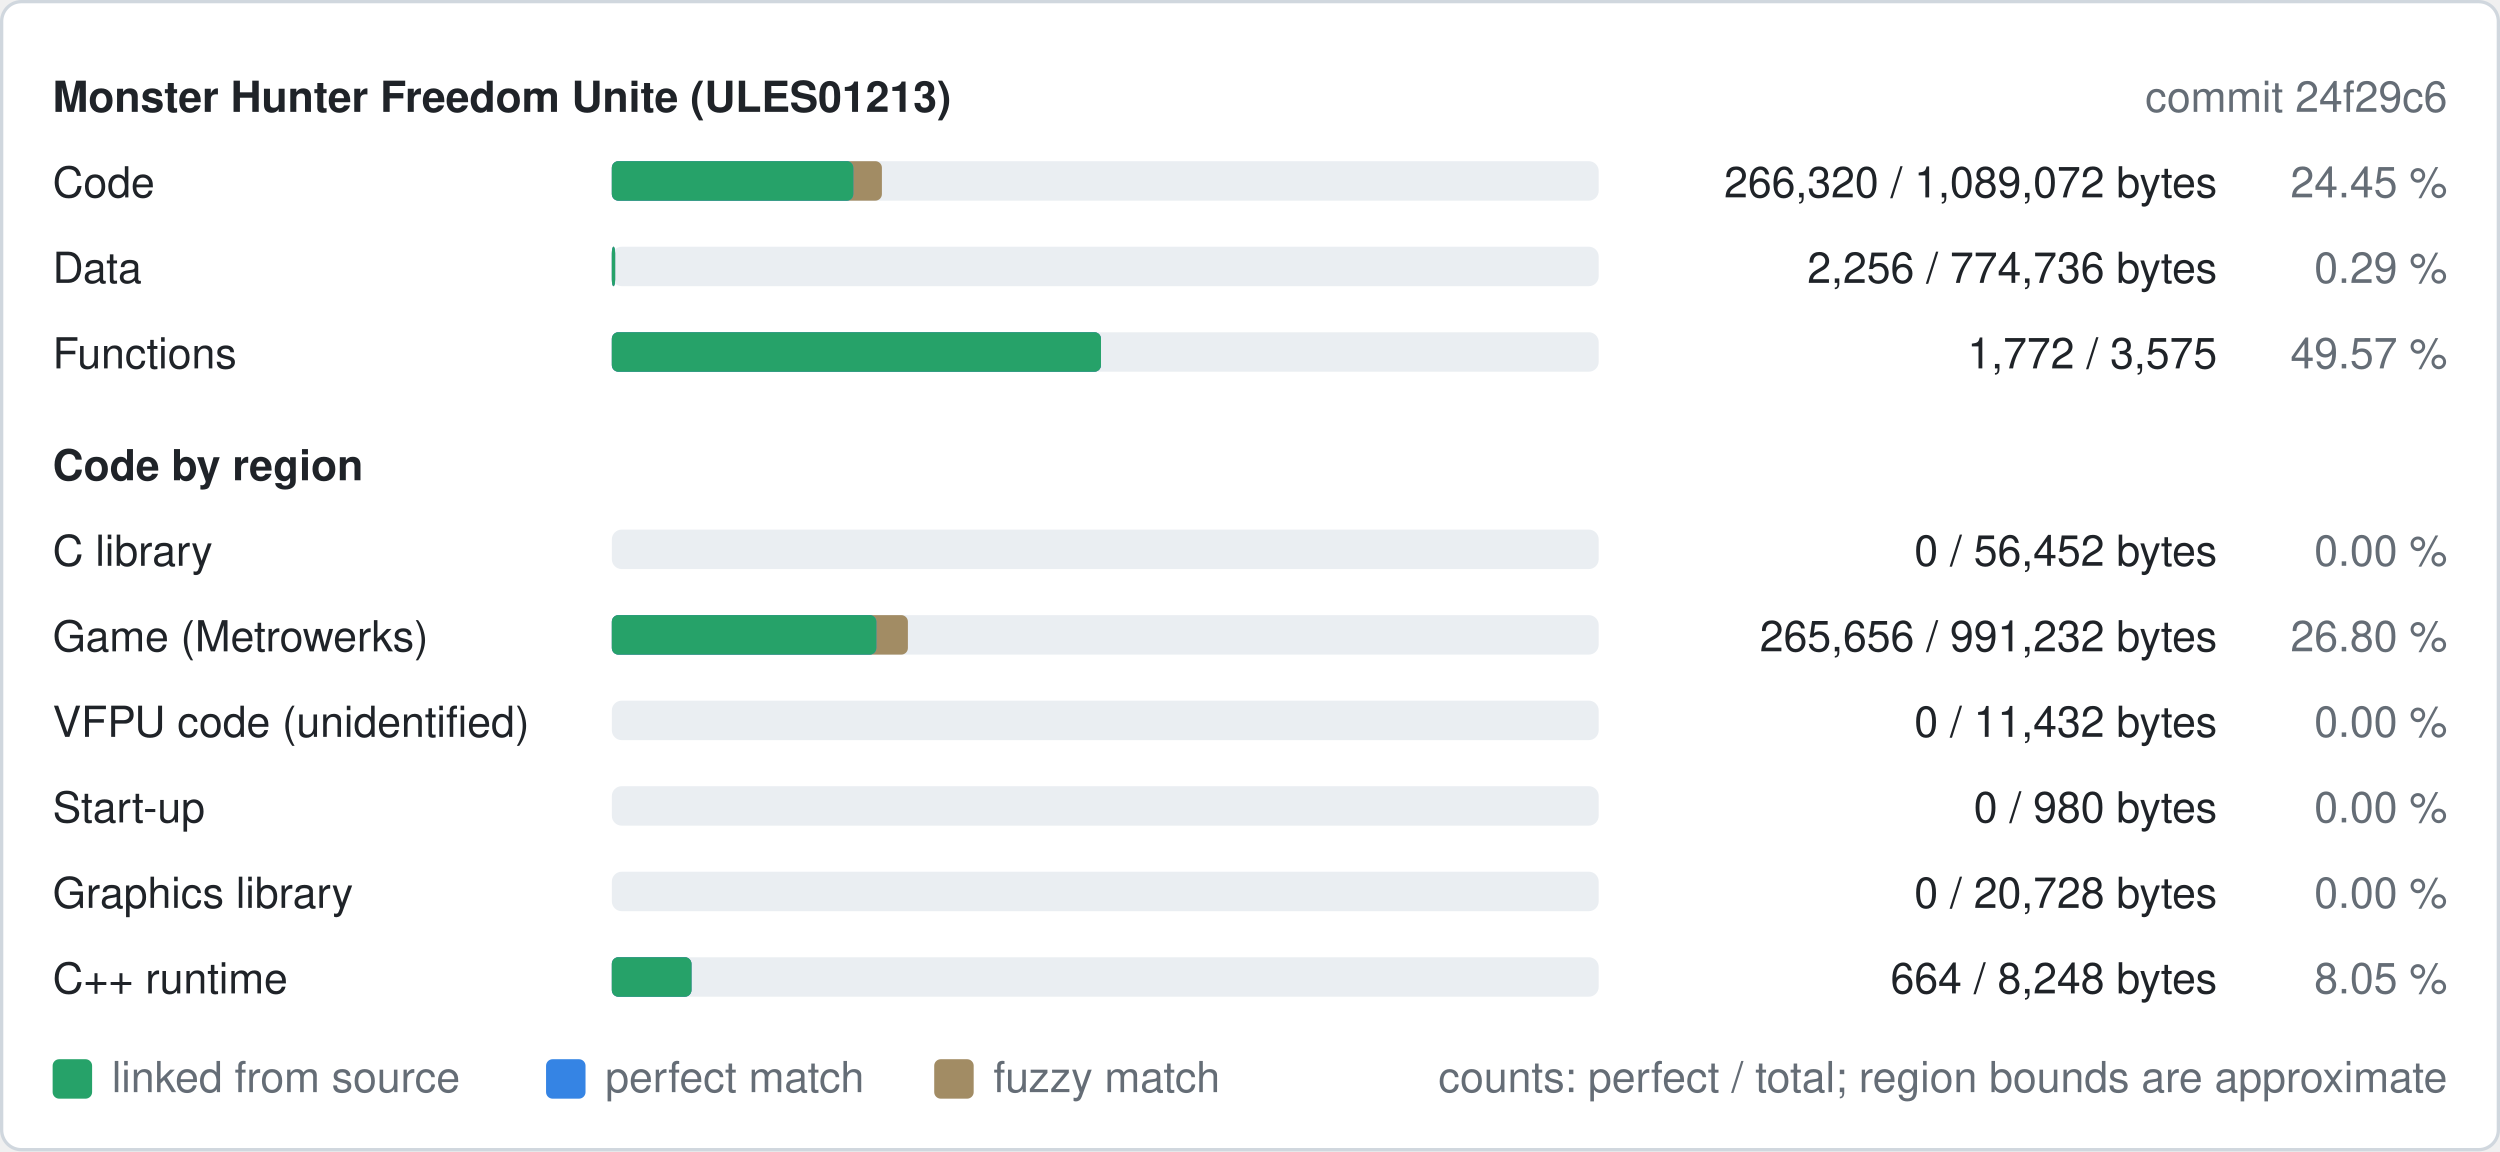
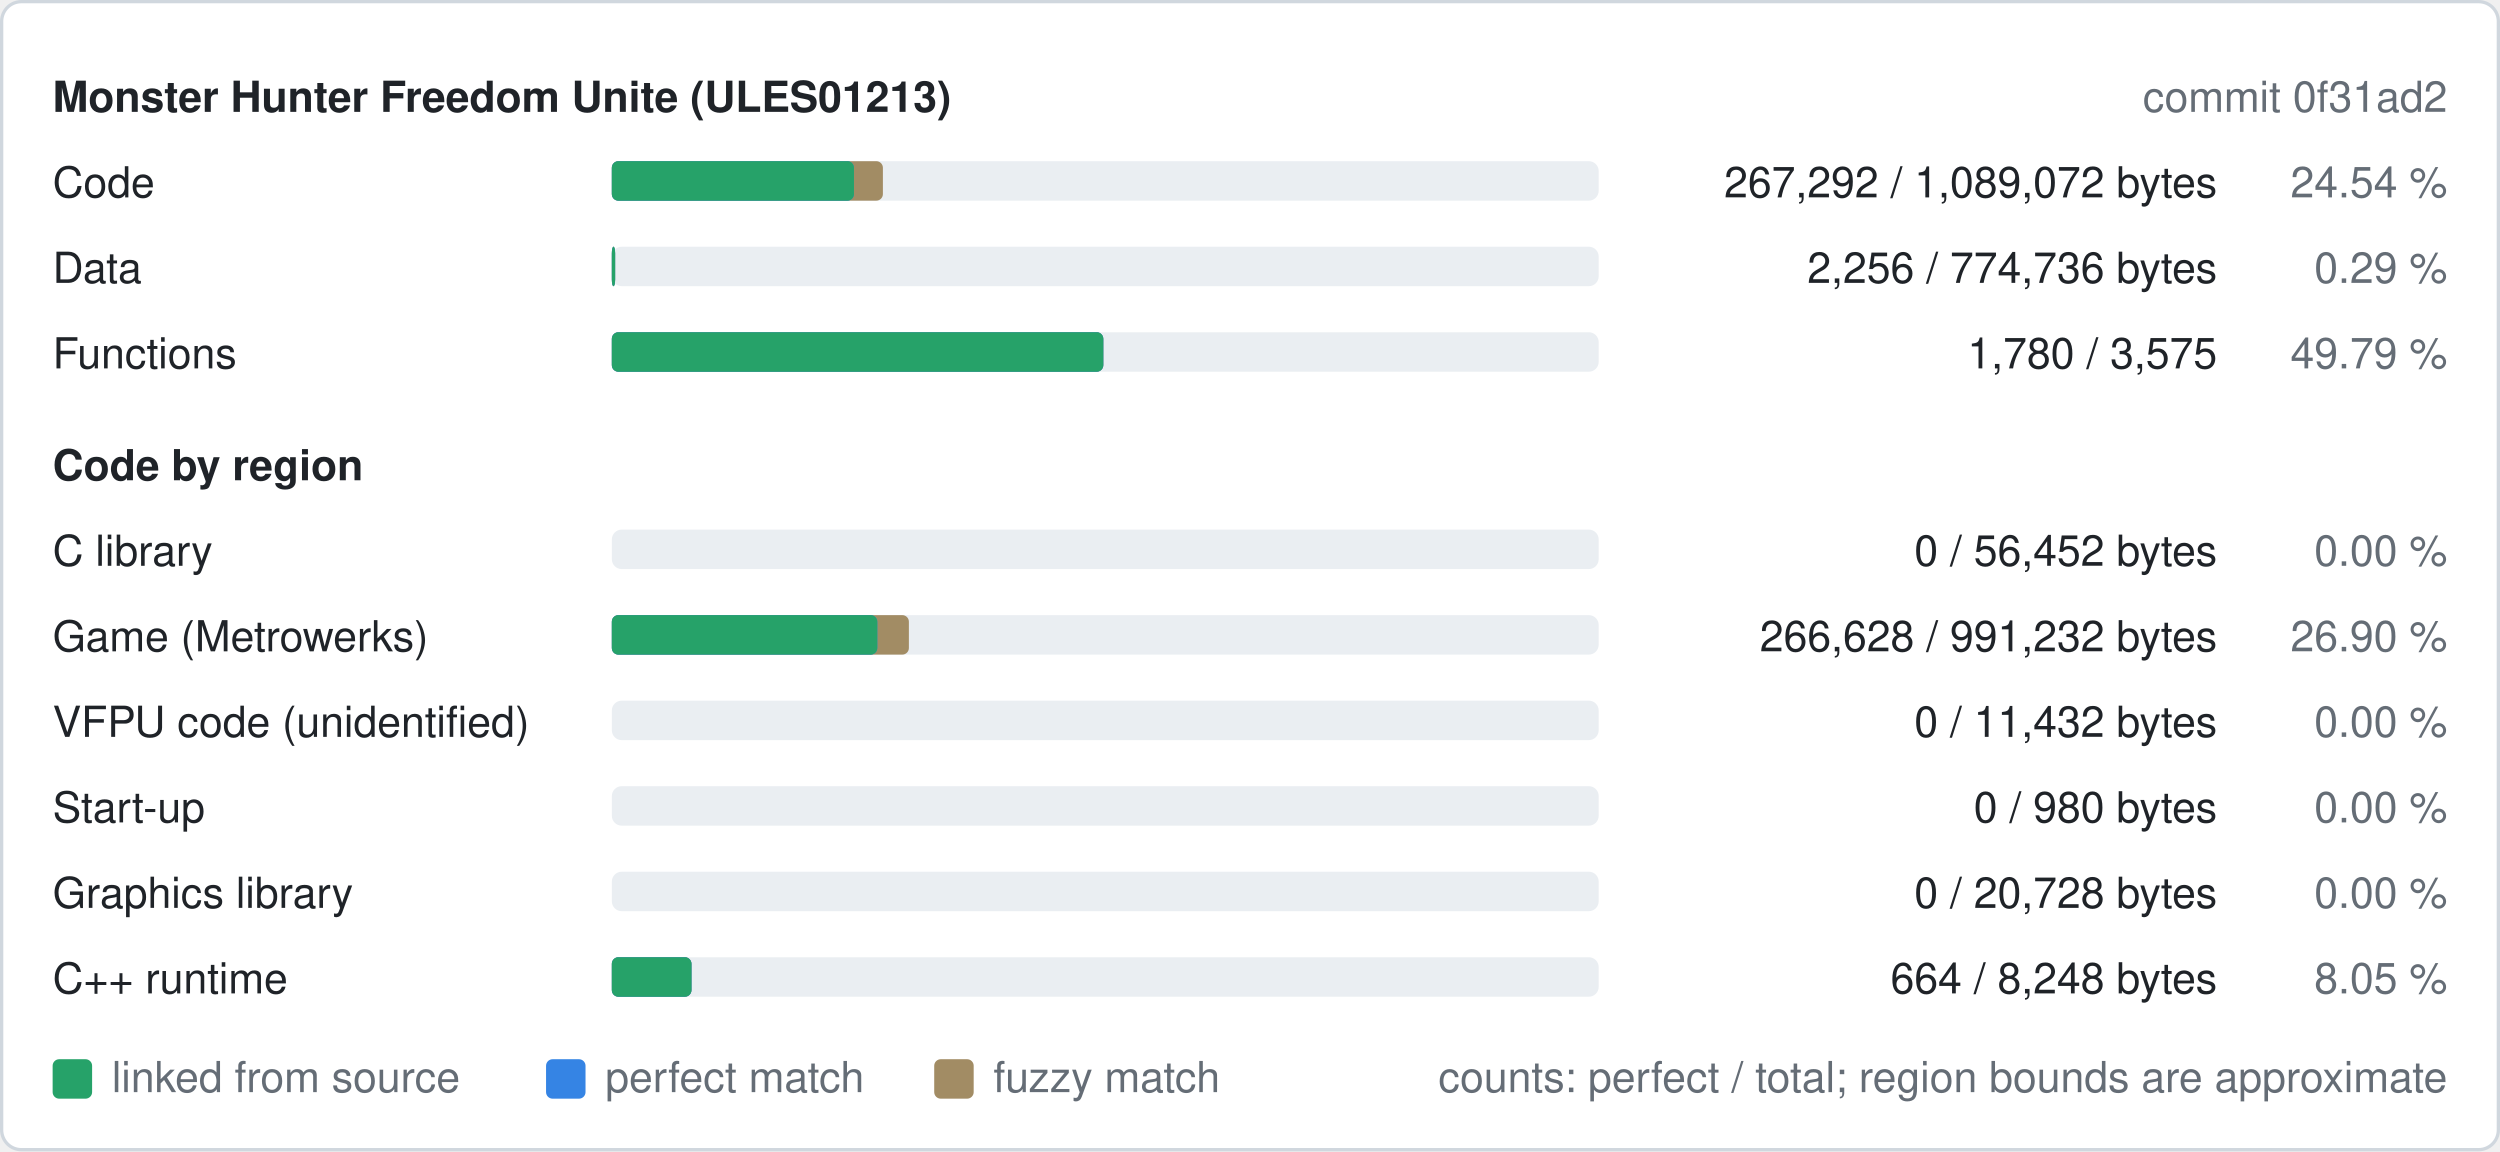
<svg xmlns="http://www.w3.org/2000/svg" width="760" height="350" viewBox="0 0 760 350" role="img" aria-label="Decompilation progress of ULES01213">
  <style>
text{font-family:-apple-system,BlinkMacSystemFont,"Segoe UI",Helvetica,Arial,sans-serif;font-size:13px}
.b{font-weight:600}
.bg{fill:#ffffff;stroke:#d0d7de}.t{fill:#1f2328}.m{fill:#656d76}.track{fill:#eaeef2}.fuzzy{fill:#a28c64}.perfect{fill:#3584e4}.linked{fill:#26a269}
@media (prefers-color-scheme: dark){.bg{fill:#0d1117;stroke:#30363d}.t{fill:#e6edf3}.m{fill:#8d96a0}.track{fill:#21262d}.fuzzy{fill:#a28c64}.perfect{fill:#3584e4}.linked{fill:#2ec27e}}
</style>
  <rect class="bg" x="0.5" y="0.5" width="759" height="349" rx="6" />
  <text class="t b" x="16" y="34">Monster Hunter Freedom Unite (ULES01213)</text>
-   <text class="m" x="744" y="34" text-anchor="end">commit 24f29c6</text>
+   <text class="m" x="744" y="34" text-anchor="end">commit 0f31ad2</text>
  <text class="t" x="16" y="60">Code</text>
  <rect class="track" x="186" y="49" width="300" height="12" rx="3" />
-   <rect class="fuzzy" x="186" y="49" width="82.1" height="12" rx="2" />
-   <rect class="perfect" x="186" y="49" width="73.4" height="12" rx="2" />
-   <rect class="linked" x="186" y="49" width="73.4" height="12" rx="2" />
-   <text class="t" x="674" y="60" text-anchor="end">266,320 / 1,089,072 bytes</text>
-   <text class="m" x="744" y="60" text-anchor="end">24.45 %</text>
+   <rect class="fuzzy" x="186" y="49" width="82.4" height="12" rx="2" />
+   <rect class="perfect" x="186" y="49" width="73.6" height="12" rx="2" />
+   <rect class="linked" x="186" y="49" width="73.6" height="12" rx="2" />
+   <text class="t" x="674" y="60" text-anchor="end">267,292 / 1,089,072 bytes</text>
+   <text class="m" x="744" y="60" text-anchor="end">24.54 %</text>
  <text class="t" x="16" y="86">Data</text>
  <rect class="track" x="186" y="75" width="300" height="12" rx="3" />
  <rect class="fuzzy" x="186" y="75" width="1.0" height="12" rx="2" />
  <rect class="perfect" x="186" y="75" width="1.0" height="12" rx="2" />
  <rect class="linked" x="186" y="75" width="1.0" height="12" rx="2" />
  <text class="t" x="674" y="86" text-anchor="end">2,256 / 774,736 bytes</text>
  <text class="m" x="744" y="86" text-anchor="end">0.29 %</text>
  <text class="t" x="16" y="112">Functions</text>
  <rect class="track" x="186" y="101" width="300" height="12" rx="3" />
-   <rect class="fuzzy" x="186" y="101" width="148.7" height="12" rx="2" />
-   <rect class="perfect" x="186" y="101" width="148.7" height="12" rx="2" />
-   <rect class="linked" x="186" y="101" width="148.7" height="12" rx="2" />
-   <text class="t" x="674" y="112" text-anchor="end">1,772 / 3,575</text>
-   <text class="m" x="744" y="112" text-anchor="end">49.57 %</text>
+   <rect class="fuzzy" x="186" y="101" width="149.4" height="12" rx="2" />
+   <rect class="perfect" x="186" y="101" width="149.4" height="12" rx="2" />
+   <rect class="linked" x="186" y="101" width="149.4" height="12" rx="2" />
+   <text class="t" x="674" y="112" text-anchor="end">1,780 / 3,575</text>
+   <text class="m" x="744" y="112" text-anchor="end">49.79 %</text>
  <text class="t b" x="16" y="146">Code by region</text>
  <text class="t" x="16" y="172">C library</text>
  <rect class="track" x="186" y="161" width="300" height="12" rx="3" />
  <text class="t" x="674" y="172" text-anchor="end">0 / 56,452 bytes</text>
  <text class="m" x="744" y="172" text-anchor="end">0.00 %</text>
  <text class="t" x="16" y="198">Game (Metrowerks)</text>
  <rect class="track" x="186" y="187" width="300" height="12" rx="3" />
-   <rect class="fuzzy" x="186" y="187" width="90.0" height="12" rx="2" />
-   <rect class="perfect" x="186" y="187" width="80.4" height="12" rx="2" />
-   <rect class="linked" x="186" y="187" width="80.4" height="12" rx="2" />
-   <text class="t" x="674" y="198" text-anchor="end">265,656 / 991,232 bytes</text>
-   <text class="m" x="744" y="198" text-anchor="end">26.80 %</text>
+   <rect class="fuzzy" x="186" y="187" width="90.3" height="12" rx="2" />
+   <rect class="perfect" x="186" y="187" width="80.7" height="12" rx="2" />
+   <rect class="linked" x="186" y="187" width="80.7" height="12" rx="2" />
+   <text class="t" x="674" y="198" text-anchor="end">266,628 / 991,232 bytes</text>
+   <text class="m" x="744" y="198" text-anchor="end">26.90 %</text>
  <text class="t" x="16" y="224">VFPU code (unidentified)</text>
  <rect class="track" x="186" y="213" width="300" height="12" rx="3" />
  <text class="t" x="674" y="224" text-anchor="end">0 / 11,432 bytes</text>
  <text class="m" x="744" y="224" text-anchor="end">0.00 %</text>
  <text class="t" x="16" y="250">Start-up</text>
  <rect class="track" x="186" y="239" width="300" height="12" rx="3" />
  <text class="t" x="674" y="250" text-anchor="end">0 / 980 bytes</text>
  <text class="m" x="744" y="250" text-anchor="end">0.00 %</text>
  <text class="t" x="16" y="276">Graphics library</text>
  <rect class="track" x="186" y="265" width="300" height="12" rx="3" />
  <text class="t" x="674" y="276" text-anchor="end">0 / 20,728 bytes</text>
  <text class="m" x="744" y="276" text-anchor="end">0.00 %</text>
  <text class="t" x="16" y="302">C++ runtime</text>
  <rect class="track" x="186" y="291" width="300" height="12" rx="3" />
  <rect class="fuzzy" x="186" y="291" width="24.2" height="12" rx="2" />
  <rect class="perfect" x="186" y="291" width="24.2" height="12" rx="2" />
  <rect class="linked" x="186" y="291" width="24.2" height="12" rx="2" />
  <text class="t" x="674" y="302" text-anchor="end">664 / 8,248 bytes</text>
  <text class="m" x="744" y="302" text-anchor="end">8.05 %</text>
  <rect class="linked" x="16" y="322" width="12" height="12" rx="2" />
  <text class="m" x="34" y="332">linked from source</text>
  <rect class="perfect" x="166" y="322" width="12" height="12" rx="2" />
  <text class="m" x="184" y="332">perfect match</text>
  <rect class="fuzzy" x="284" y="322" width="12" height="12" rx="2" />
  <text class="m" x="302" y="332">fuzzy match</text>
  <text class="m" x="744" y="332" text-anchor="end">counts: perfect / total; region bounds are approximate</text>
</svg>
